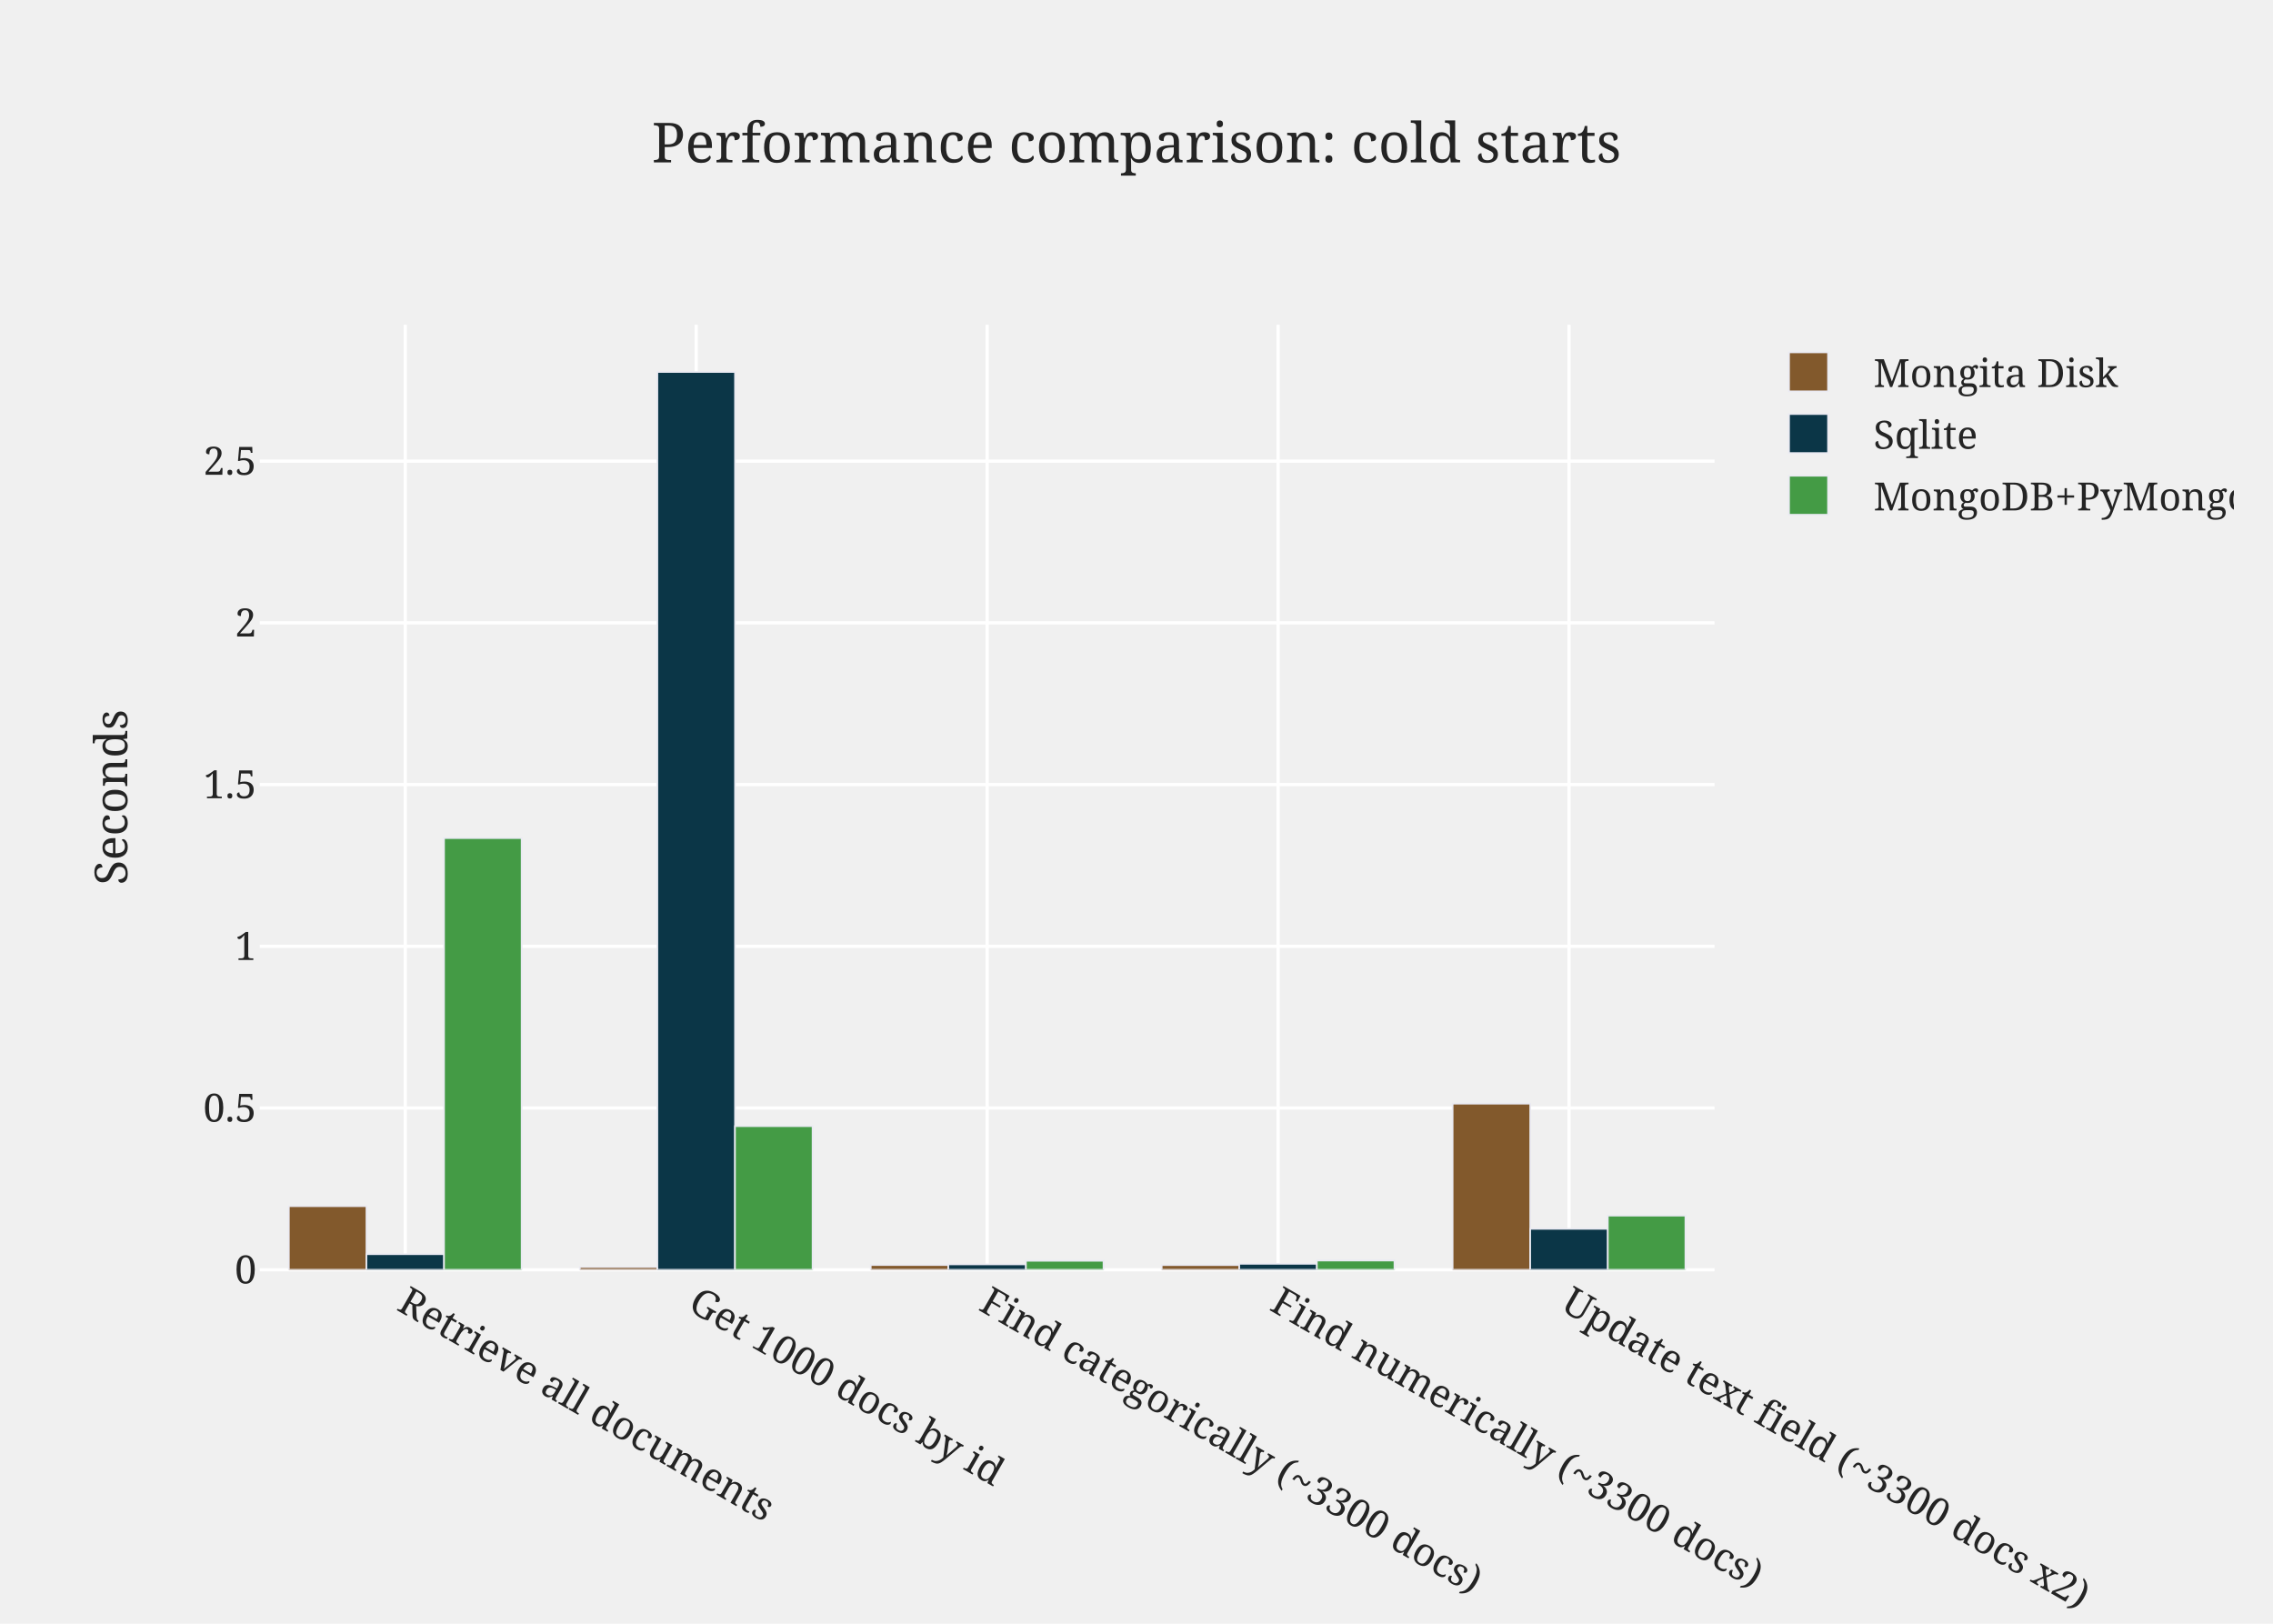
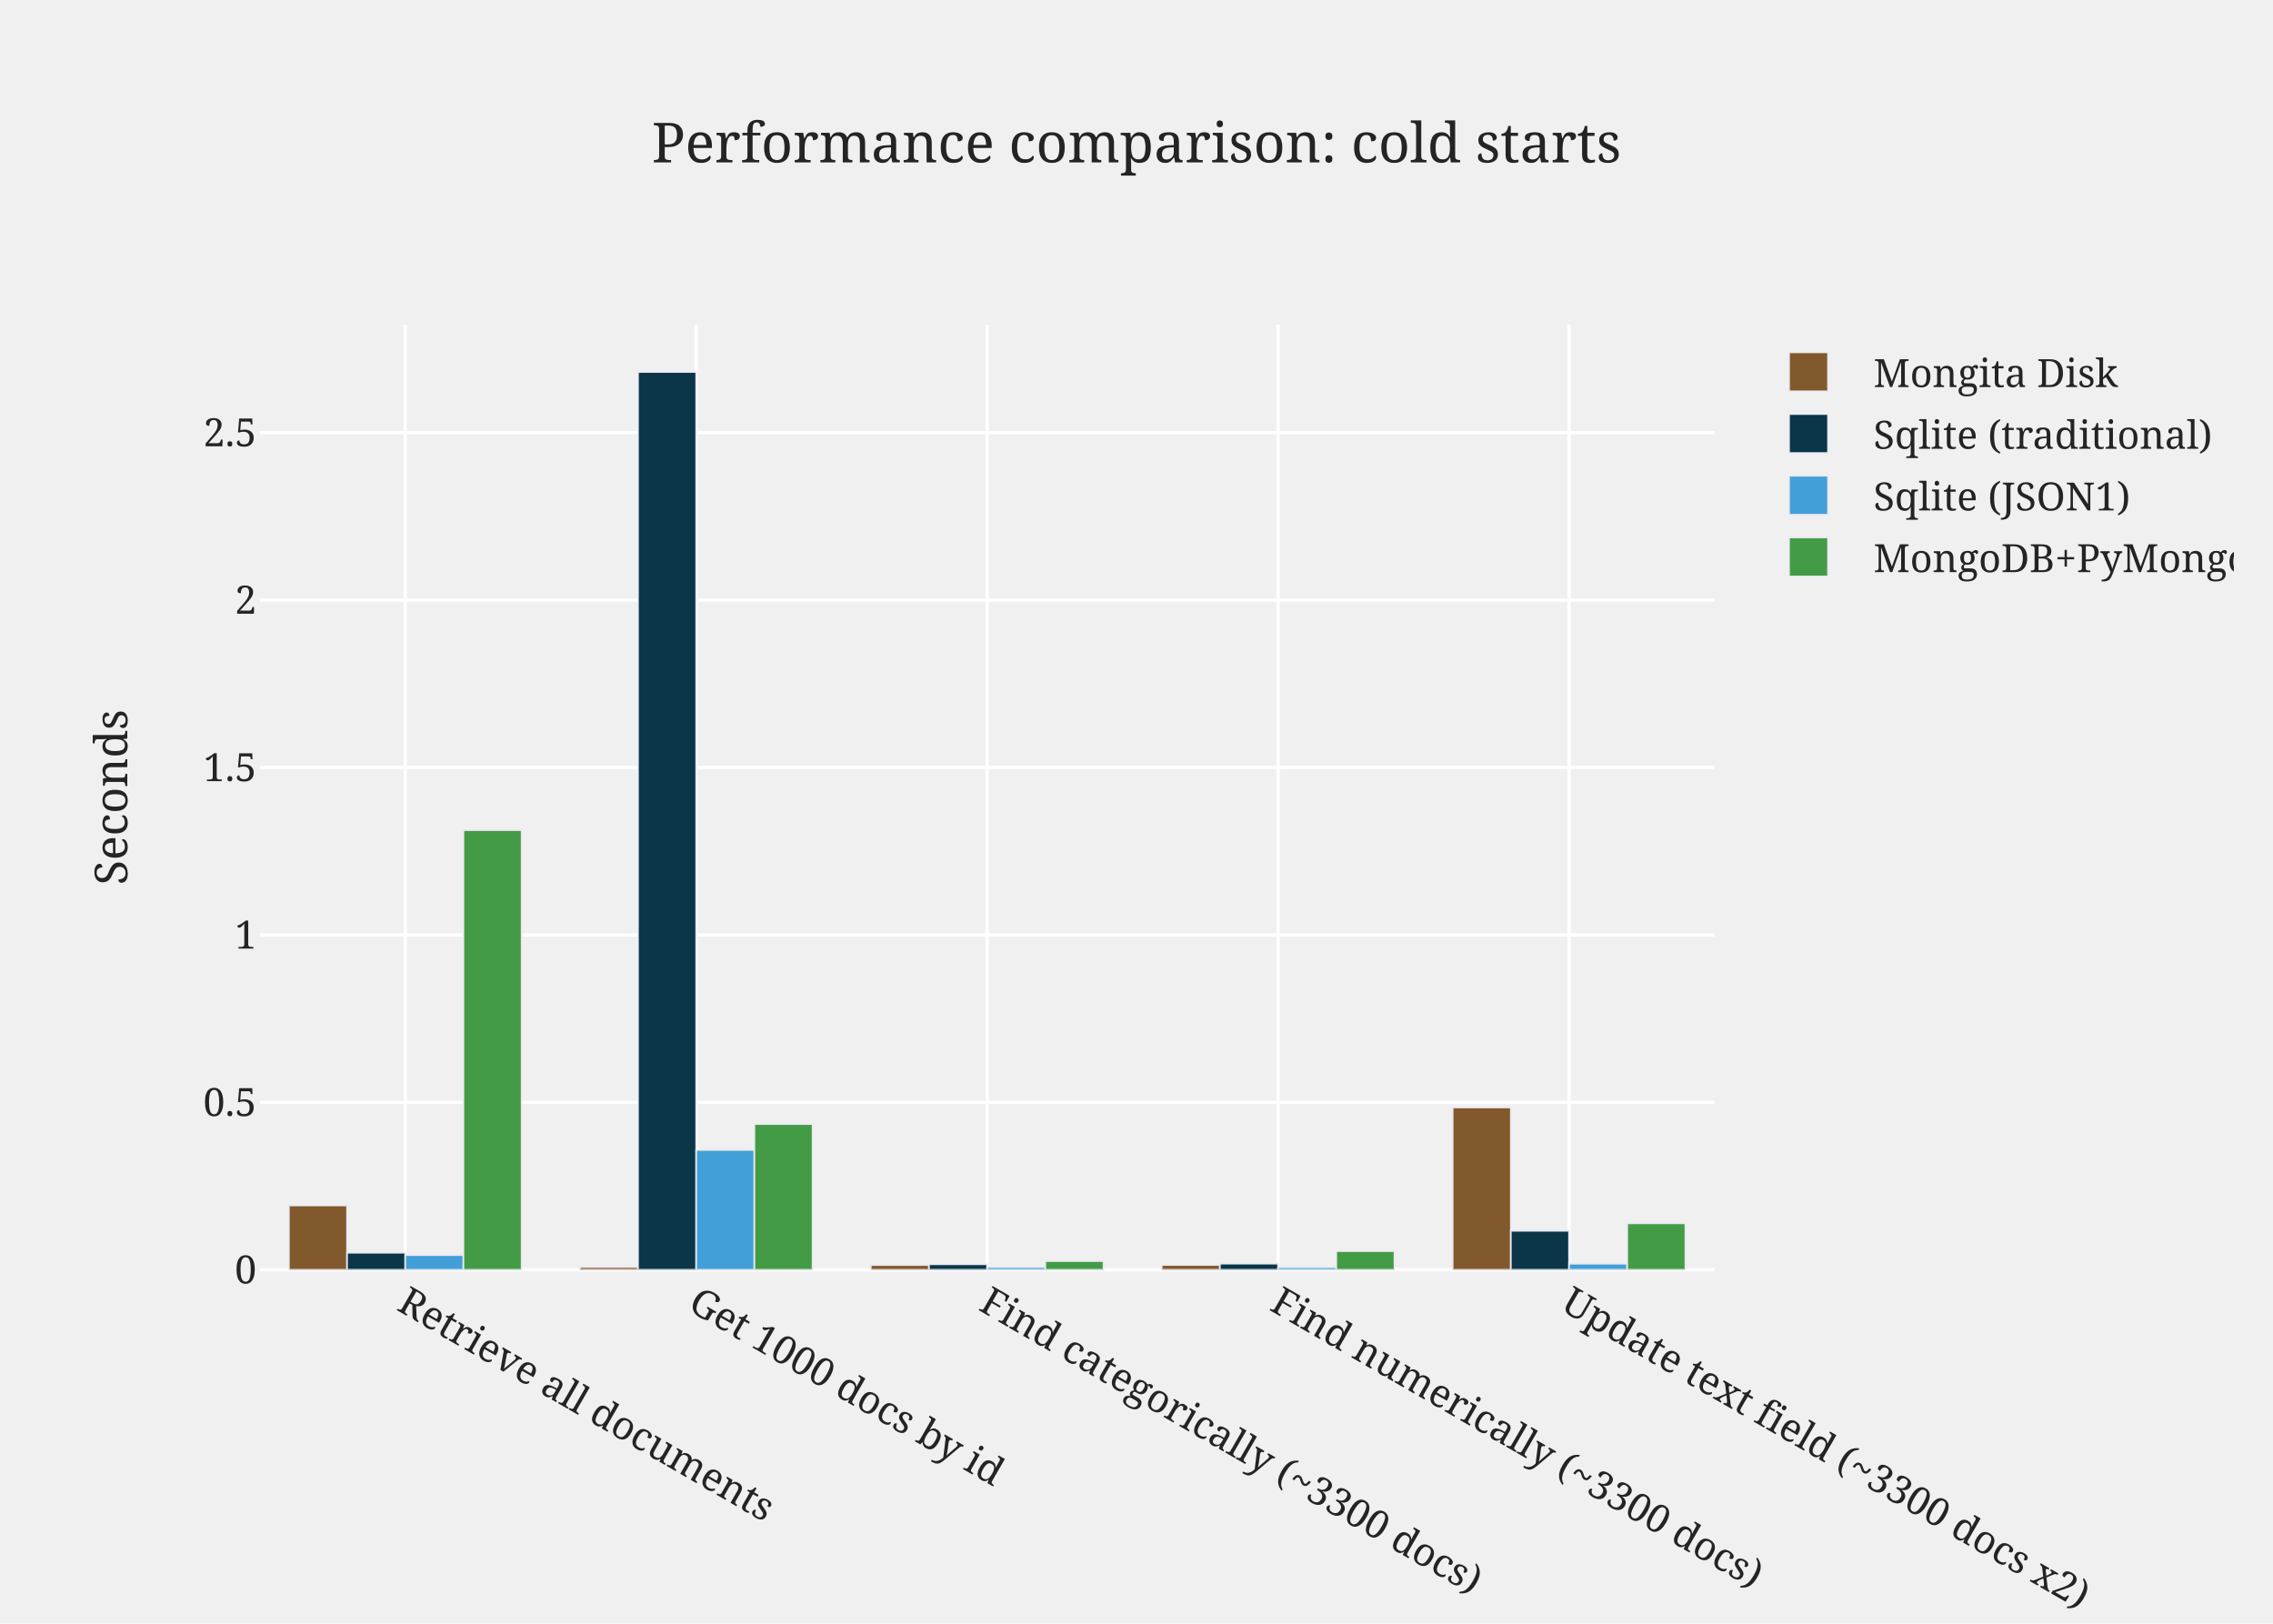
<svg xmlns="http://www.w3.org/2000/svg" class="main-svg" width="700" height="500" style="" viewBox="0 0 700 500">
  <rect x="0" y="0" width="700" height="500" style="fill: rgb(240, 240, 240); fill-opacity: 1;" />
-   <defs id="defs-8bebc7">
+   <defs id="defs-645842">
    <g class="clips">
-       <clipPath id="clip8bebc7xyplot" class="plotclip">
+       <clipPath id="clip645842xyplot" class="plotclip">
        <rect width="448" height="291" />
      </clipPath>
-       <clipPath class="axesclip" id="clip8bebc7x">
+       <clipPath class="axesclip" id="clip645842x">
        <rect x="80" y="0" width="448" height="500" />
      </clipPath>
-       <clipPath class="axesclip" id="clip8bebc7y">
+       <clipPath class="axesclip" id="clip645842y">
        <rect x="0" y="100" width="700" height="291" />
      </clipPath>
-       <clipPath class="axesclip" id="clip8bebc7xy">
+       <clipPath class="axesclip" id="clip645842xy">
        <rect x="80" y="100" width="448" height="291" />
      </clipPath>
    </g>
    <g class="gradients" />
  </defs>
  <g class="bglayer" />
  <g class="layer-below">
    <g class="imagelayer" />
    <g class="shapelayer" />
  </g>
  <g class="cartesianlayer">
    <g class="subplot xy">
      <g class="layer-subplot">
        <g class="shapelayer" />
        <g class="imagelayer" />
      </g>
      <g class="gridlayer">
        <g class="x">
          <path class="xgrid crisp" transform="translate(124.8,0)" d="M0,100v291" style="stroke: rgb(255, 255, 255); stroke-opacity: 1; stroke-width: 1px;" />
          <path class="xgrid crisp" transform="translate(214.4,0)" d="M0,100v291" style="stroke: rgb(255, 255, 255); stroke-opacity: 1; stroke-width: 1px;" />
          <path class="xgrid crisp" transform="translate(304,0)" d="M0,100v291" style="stroke: rgb(255, 255, 255); stroke-opacity: 1; stroke-width: 1px;" />
          <path class="xgrid crisp" transform="translate(393.6,0)" d="M0,100v291" style="stroke: rgb(255, 255, 255); stroke-opacity: 1; stroke-width: 1px;" />
          <path class="xgrid crisp" transform="translate(483.2,0)" d="M0,100v291" style="stroke: rgb(255, 255, 255); stroke-opacity: 1; stroke-width: 1px;" />
        </g>
        <g class="y">
-           <path class="ygrid crisp" transform="translate(0,341.2)" d="M80,0h448" style="stroke: rgb(255, 255, 255); stroke-opacity: 1; stroke-width: 1px;" />
-           <path class="ygrid crisp" transform="translate(0,291.4)" d="M80,0h448" style="stroke: rgb(255, 255, 255); stroke-opacity: 1; stroke-width: 1px;" />
-           <path class="ygrid crisp" transform="translate(0,241.6)" d="M80,0h448" style="stroke: rgb(255, 255, 255); stroke-opacity: 1; stroke-width: 1px;" />
-           <path class="ygrid crisp" transform="translate(0,191.8)" d="M80,0h448" style="stroke: rgb(255, 255, 255); stroke-opacity: 1; stroke-width: 1px;" />
-           <path class="ygrid crisp" transform="translate(0,142)" d="M80,0h448" style="stroke: rgb(255, 255, 255); stroke-opacity: 1; stroke-width: 1px;" />
+           <path class="ygrid crisp" transform="translate(0,339.45)" d="M80,0h448" style="stroke: rgb(255, 255, 255); stroke-opacity: 1; stroke-width: 1px;" />
+           <path class="ygrid crisp" transform="translate(0,287.89)" d="M80,0h448" style="stroke: rgb(255, 255, 255); stroke-opacity: 1; stroke-width: 1px;" />
+           <path class="ygrid crisp" transform="translate(0,236.34)" d="M80,0h448" style="stroke: rgb(255, 255, 255); stroke-opacity: 1; stroke-width: 1px;" />
+           <path class="ygrid crisp" transform="translate(0,184.78)" d="M80,0h448" style="stroke: rgb(255, 255, 255); stroke-opacity: 1; stroke-width: 1px;" />
+           <path class="ygrid crisp" transform="translate(0,133.23)" d="M80,0h448" style="stroke: rgb(255, 255, 255); stroke-opacity: 1; stroke-width: 1px;" />
        </g>
      </g>
      <g class="zerolinelayer">
        <path class="yzl zl crisp" transform="translate(0,391)" d="M80,0h448" style="stroke: rgb(255, 255, 255); stroke-opacity: 1; stroke-width: 1px;" />
      </g>
      <path class="xlines-below" />
      <path class="ylines-below" />
      <g class="overlines-below" />
      <g class="xaxislayer-below" />
      <g class="yaxislayer-below" />
      <g class="overaxes-below" />
-       <g class="plot" transform="translate(80,100)" clip-path="url('#clip8bebc7xyplot')">
+       <g class="plot" transform="translate(80,100)" clip-path="url('#clip645842xyplot')">
        <g class="barlayer mlayer">
          <g class="trace bars" style="opacity: 1;">
            <g class="points">
              <g class="point">
-                 <path d="M8.96,291V271.43H32.85V291Z" style="vector-effect: non-scaling-stroke; opacity: 1; stroke-width: 0.5px; fill: rgb(130, 89, 44); fill-opacity: 1; stroke: rgb(234, 234, 242); stroke-opacity: 1;" />
-               </g>
-               <g class="point">
-                 <path d="M98.56,291V290.17H122.45V291Z" style="vector-effect: non-scaling-stroke; opacity: 1; stroke-width: 0.5px; fill: rgb(130, 89, 44); fill-opacity: 1; stroke: rgb(234, 234, 242); stroke-opacity: 1;" />
-               </g>
-               <g class="point">
-                 <path d="M188.16,291V289.55H212.05V291Z" style="vector-effect: non-scaling-stroke; opacity: 1; stroke-width: 0.5px; fill: rgb(130, 89, 44); fill-opacity: 1; stroke: rgb(234, 234, 242); stroke-opacity: 1;" />
-               </g>
-               <g class="point">
-                 <path d="M277.76,291V289.57H301.65V291Z" style="vector-effect: non-scaling-stroke; opacity: 1; stroke-width: 0.5px; fill: rgb(130, 89, 44); fill-opacity: 1; stroke: rgb(234, 234, 242); stroke-opacity: 1;" />
-               </g>
-               <g class="point">
-                 <path d="M367.36,291V239.85H391.25V291Z" style="vector-effect: non-scaling-stroke; opacity: 1; stroke-width: 0.5px; fill: rgb(130, 89, 44); fill-opacity: 1; stroke: rgb(234, 234, 242); stroke-opacity: 1;" />
-               </g>
-             </g>
-           </g>
-           <g class="trace bars" style="opacity: 1;">
-             <g class="points">
-               <g class="point">
-                 <path d="M32.85,291V286.21H56.75V291Z" style="vector-effect: non-scaling-stroke; opacity: 1; stroke-width: 0.5px; fill: rgb(11, 54, 71); fill-opacity: 1; stroke: rgb(234, 234, 242); stroke-opacity: 1;" />
-               </g>
-               <g class="point">
-                 <path d="M122.45,291V14.55H146.35V291Z" style="vector-effect: non-scaling-stroke; opacity: 1; stroke-width: 0.5px; fill: rgb(11, 54, 71); fill-opacity: 1; stroke: rgb(234, 234, 242); stroke-opacity: 1;" />
-               </g>
-               <g class="point">
-                 <path d="M212.05,291V289.34H235.95V291Z" style="vector-effect: non-scaling-stroke; opacity: 1; stroke-width: 0.5px; fill: rgb(11, 54, 71); fill-opacity: 1; stroke: rgb(234, 234, 242); stroke-opacity: 1;" />
-               </g>
-               <g class="point">
-                 <path d="M301.65,291V289.17H325.55V291Z" style="vector-effect: non-scaling-stroke; opacity: 1; stroke-width: 0.5px; fill: rgb(11, 54, 71); fill-opacity: 1; stroke: rgb(234, 234, 242); stroke-opacity: 1;" />
-               </g>
-               <g class="point">
-                 <path d="M391.25,291V278.4H415.15V291Z" style="vector-effect: non-scaling-stroke; opacity: 1; stroke-width: 0.5px; fill: rgb(11, 54, 71); fill-opacity: 1; stroke: rgb(234, 234, 242); stroke-opacity: 1;" />
-               </g>
-             </g>
-           </g>
-           <g class="trace bars" style="opacity: 1;">
-             <g class="points">
-               <g class="point">
-                 <path d="M56.75,291V158.07H80.64V291Z" style="vector-effect: non-scaling-stroke; opacity: 1; stroke-width: 0.5px; fill: rgb(68, 155, 69); fill-opacity: 1; stroke: rgb(234, 234, 242); stroke-opacity: 1;" />
-               </g>
-               <g class="point">
-                 <path d="M146.35,291V246.78H170.24V291Z" style="vector-effect: non-scaling-stroke; opacity: 1; stroke-width: 0.5px; fill: rgb(68, 155, 69); fill-opacity: 1; stroke: rgb(234, 234, 242); stroke-opacity: 1;" />
-               </g>
-               <g class="point">
-                 <path d="M235.95,291V288.24H259.84V291Z" style="vector-effect: non-scaling-stroke; opacity: 1; stroke-width: 0.5px; fill: rgb(68, 155, 69); fill-opacity: 1; stroke: rgb(234, 234, 242); stroke-opacity: 1;" />
-               </g>
-               <g class="point">
-                 <path d="M325.55,291V288.16H349.44V291Z" style="vector-effect: non-scaling-stroke; opacity: 1; stroke-width: 0.5px; fill: rgb(68, 155, 69); fill-opacity: 1; stroke: rgb(234, 234, 242); stroke-opacity: 1;" />
-               </g>
-               <g class="point">
-                 <path d="M415.15,291V274.33H439.04V291Z" style="vector-effect: non-scaling-stroke; opacity: 1; stroke-width: 0.5px; fill: rgb(68, 155, 69); fill-opacity: 1; stroke: rgb(234, 234, 242); stroke-opacity: 1;" />
+                 <path d="M8.96,291V271.2H26.88V291Z" style="vector-effect: non-scaling-stroke; opacity: 1; stroke-width: 0.5px; fill: rgb(130, 89, 44); fill-opacity: 1; stroke: rgb(234, 234, 242); stroke-opacity: 1;" />
+               </g>
+               <g class="point">
+                 <path d="M98.56,291V290.16H116.48V291Z" style="vector-effect: non-scaling-stroke; opacity: 1; stroke-width: 0.5px; fill: rgb(130, 89, 44); fill-opacity: 1; stroke: rgb(234, 234, 242); stroke-opacity: 1;" />
+               </g>
+               <g class="point">
+                 <path d="M188.16,291V289.55H206.08V291Z" style="vector-effect: non-scaling-stroke; opacity: 1; stroke-width: 0.5px; fill: rgb(130, 89, 44); fill-opacity: 1; stroke: rgb(234, 234, 242); stroke-opacity: 1;" />
+               </g>
+               <g class="point">
+                 <path d="M277.76,291V289.53H295.68V291Z" style="vector-effect: non-scaling-stroke; opacity: 1; stroke-width: 0.5px; fill: rgb(130, 89, 44); fill-opacity: 1; stroke: rgb(234, 234, 242); stroke-opacity: 1;" />
+               </g>
+               <g class="point">
+                 <path d="M367.36,291V241.04H385.28V291Z" style="vector-effect: non-scaling-stroke; opacity: 1; stroke-width: 0.5px; fill: rgb(130, 89, 44); fill-opacity: 1; stroke: rgb(234, 234, 242); stroke-opacity: 1;" />
+               </g>
+             </g>
+           </g>
+           <g class="trace bars" style="opacity: 1;">
+             <g class="points">
+               <g class="point">
+                 <path d="M26.88,291V285.75H44.8V291Z" style="vector-effect: non-scaling-stroke; opacity: 1; stroke-width: 0.5px; fill: rgb(11, 54, 71); fill-opacity: 1; stroke: rgb(234, 234, 242); stroke-opacity: 1;" />
+               </g>
+               <g class="point">
+                 <path d="M116.48,291V14.55H134.4V291Z" style="vector-effect: non-scaling-stroke; opacity: 1; stroke-width: 0.5px; fill: rgb(11, 54, 71); fill-opacity: 1; stroke: rgb(234, 234, 242); stroke-opacity: 1;" />
+               </g>
+               <g class="point">
+                 <path d="M206.08,291V289.31H224V291Z" style="vector-effect: non-scaling-stroke; opacity: 1; stroke-width: 0.5px; fill: rgb(11, 54, 71); fill-opacity: 1; stroke: rgb(234, 234, 242); stroke-opacity: 1;" />
+               </g>
+               <g class="point">
+                 <path d="M295.68,291V289.11H313.6V291Z" style="vector-effect: non-scaling-stroke; opacity: 1; stroke-width: 0.5px; fill: rgb(11, 54, 71); fill-opacity: 1; stroke: rgb(234, 234, 242); stroke-opacity: 1;" />
+               </g>
+               <g class="point">
+                 <path d="M385.28,291V279H403.2V291Z" style="vector-effect: non-scaling-stroke; opacity: 1; stroke-width: 0.5px; fill: rgb(11, 54, 71); fill-opacity: 1; stroke: rgb(234, 234, 242); stroke-opacity: 1;" />
+               </g>
+             </g>
+           </g>
+           <g class="trace bars" style="opacity: 1;">
+             <g class="points">
+               <g class="point">
+                 <path d="M44.8,291V286.48H62.72V291Z" style="vector-effect: non-scaling-stroke; opacity: 1; stroke-width: 0.5px; fill: rgb(67, 159, 216); fill-opacity: 1; stroke: rgb(234, 234, 242); stroke-opacity: 1;" />
+               </g>
+               <g class="point">
+                 <path d="M134.4,291V254.12H152.32V291Z" style="vector-effect: non-scaling-stroke; opacity: 1; stroke-width: 0.5px; fill: rgb(67, 159, 216); fill-opacity: 1; stroke: rgb(234, 234, 242); stroke-opacity: 1;" />
+               </g>
+               <g class="point">
+                 <path d="M224,291V290.19H241.92V291Z" style="vector-effect: non-scaling-stroke; opacity: 1; stroke-width: 0.5px; fill: rgb(67, 159, 216); fill-opacity: 1; stroke: rgb(234, 234, 242); stroke-opacity: 1;" />
+               </g>
+               <g class="point">
+                 <path d="M313.6,291V290.21H331.52V291Z" style="vector-effect: non-scaling-stroke; opacity: 1; stroke-width: 0.5px; fill: rgb(67, 159, 216); fill-opacity: 1; stroke: rgb(234, 234, 242); stroke-opacity: 1;" />
+               </g>
+               <g class="point">
+                 <path d="M403.2,291V289.14H421.12V291Z" style="vector-effect: non-scaling-stroke; opacity: 1; stroke-width: 0.5px; fill: rgb(67, 159, 216); fill-opacity: 1; stroke: rgb(234, 234, 242); stroke-opacity: 1;" />
+               </g>
+             </g>
+           </g>
+           <g class="trace bars" style="opacity: 1;">
+             <g class="points">
+               <g class="point">
+                 <path d="M62.72,291V155.64H80.64V291Z" style="vector-effect: non-scaling-stroke; opacity: 1; stroke-width: 0.5px; fill: rgb(68, 155, 69); fill-opacity: 1; stroke: rgb(234, 234, 242); stroke-opacity: 1;" />
+               </g>
+               <g class="point">
+                 <path d="M152.32,291V246.13H170.24V291Z" style="vector-effect: non-scaling-stroke; opacity: 1; stroke-width: 0.5px; fill: rgb(68, 155, 69); fill-opacity: 1; stroke: rgb(234, 234, 242); stroke-opacity: 1;" />
+               </g>
+               <g class="point">
+                 <path d="M241.92,291V288.34H259.84V291Z" style="vector-effect: non-scaling-stroke; opacity: 1; stroke-width: 0.5px; fill: rgb(68, 155, 69); fill-opacity: 1; stroke: rgb(234, 234, 242); stroke-opacity: 1;" />
+               </g>
+               <g class="point">
+                 <path d="M331.52,291V285.28H349.44V291Z" style="vector-effect: non-scaling-stroke; opacity: 1; stroke-width: 0.5px; fill: rgb(68, 155, 69); fill-opacity: 1; stroke: rgb(234, 234, 242); stroke-opacity: 1;" />
+               </g>
+               <g class="point">
+                 <path d="M421.12,291V276.71H439.04V291Z" style="vector-effect: non-scaling-stroke; opacity: 1; stroke-width: 0.5px; fill: rgb(68, 155, 69); fill-opacity: 1; stroke: rgb(234, 234, 242); stroke-opacity: 1;" />
              </g>
            </g>
          </g>
        </g>
      </g>
      <g class="overplot" />
      <path class="xlines-above crisp" d="M0,0" style="fill: none;" />
      <path class="ylines-above crisp" d="M0,0" style="fill: none;" />
      <g class="overlines-above" />
      <g class="xaxislayer-above">
        <g class="xtick">
          <text text-anchor="start" x="0" y="404" transform="translate(124.8,0) rotate(30,0,398)" style="font-family: Garamond; font-size: 12px; fill: rgb(36, 36, 36); fill-opacity: 1; white-space: pre;">Retrieve all documents </text>
        </g>
        <g class="xtick">
          <text text-anchor="start" x="0" y="404" transform="translate(214.4,0) rotate(30,0,398)" style="font-family: Garamond; font-size: 12px; fill: rgb(36, 36, 36); fill-opacity: 1; white-space: pre;">Get 1000 docs by id </text>
        </g>
        <g class="xtick">
          <text text-anchor="start" x="0" y="404" transform="translate(304,0) rotate(30,0,398)" style="font-family: Garamond; font-size: 12px; fill: rgb(36, 36, 36); fill-opacity: 1; white-space: pre;">Find categorically (~3300 docs) </text>
        </g>
        <g class="xtick">
          <text text-anchor="start" x="0" y="404" transform="translate(393.6,0) rotate(30,0,398)" style="font-family: Garamond; font-size: 12px; fill: rgb(36, 36, 36); fill-opacity: 1; white-space: pre;">Find numerically (~3300 docs) </text>
        </g>
        <g class="xtick">
          <text text-anchor="start" x="0" y="404" transform="translate(483.2,0) rotate(30,0,398)" style="font-family: Garamond; font-size: 12px; fill: rgb(36, 36, 36); fill-opacity: 1; white-space: pre;">Update text field (~3300 docs x2) </text>
        </g>
      </g>
      <g class="yaxislayer-above">
        <g class="ytick">
          <text text-anchor="end" x="79" y="4.2" transform="translate(0,391)" style="font-family: Garamond; font-size: 12px; fill: rgb(36, 36, 36); fill-opacity: 1; white-space: pre;">0</text>
        </g>
        <g class="ytick">
-           <text text-anchor="end" x="79" y="4.2" transform="translate(0,341.2)" style="font-family: Garamond; font-size: 12px; fill: rgb(36, 36, 36); fill-opacity: 1; white-space: pre;">0.5</text>
-         </g>
-         <g class="ytick">
-           <text text-anchor="end" x="79" y="4.2" transform="translate(0,291.4)" style="font-family: Garamond; font-size: 12px; fill: rgb(36, 36, 36); fill-opacity: 1; white-space: pre;">1</text>
-         </g>
-         <g class="ytick">
-           <text text-anchor="end" x="79" y="4.2" transform="translate(0,241.6)" style="font-family: Garamond; font-size: 12px; fill: rgb(36, 36, 36); fill-opacity: 1; white-space: pre;">1.5</text>
-         </g>
-         <g class="ytick">
-           <text text-anchor="end" x="79" y="4.2" transform="translate(0,191.8)" style="font-family: Garamond; font-size: 12px; fill: rgb(36, 36, 36); fill-opacity: 1; white-space: pre;">2</text>
-         </g>
-         <g class="ytick">
-           <text text-anchor="end" x="79" y="4.2" transform="translate(0,142)" style="font-family: Garamond; font-size: 12px; fill: rgb(36, 36, 36); fill-opacity: 1; white-space: pre;">2.5</text>
+           <text text-anchor="end" x="79" y="4.2" transform="translate(0,339.45)" style="font-family: Garamond; font-size: 12px; fill: rgb(36, 36, 36); fill-opacity: 1; white-space: pre;">0.5</text>
+         </g>
+         <g class="ytick">
+           <text text-anchor="end" x="79" y="4.2" transform="translate(0,287.89)" style="font-family: Garamond; font-size: 12px; fill: rgb(36, 36, 36); fill-opacity: 1; white-space: pre;">1</text>
+         </g>
+         <g class="ytick">
+           <text text-anchor="end" x="79" y="4.2" transform="translate(0,236.34)" style="font-family: Garamond; font-size: 12px; fill: rgb(36, 36, 36); fill-opacity: 1; white-space: pre;">1.5</text>
+         </g>
+         <g class="ytick">
+           <text text-anchor="end" x="79" y="4.2" transform="translate(0,184.78)" style="font-family: Garamond; font-size: 12px; fill: rgb(36, 36, 36); fill-opacity: 1; white-space: pre;">2</text>
+         </g>
+         <g class="ytick">
+           <text text-anchor="end" x="79" y="4.2" transform="translate(0,133.23)" style="font-family: Garamond; font-size: 12px; fill: rgb(36, 36, 36); fill-opacity: 1; white-space: pre;">2.5</text>
        </g>
      </g>
      <g class="overaxes-above" />
    </g>
  </g>
  <g class="polarlayer" />
  <g class="ternarylayer" />
  <g class="geolayer" />
  <g class="funnelarealayer" />
  <g class="pielayer" />
  <g class="treemaplayer" />
  <g class="sunburstlayer" />
  <g class="glimages" />
-   <defs id="topdefs-8bebc7">
+   <defs id="topdefs-645842">
    <g class="clips" />
-     <clipPath id="legend8bebc7">
-       <rect width="151" height="67" x="0" y="0" />
+     <clipPath id="legend645842">
+       <rect width="151" height="86" x="0" y="0" />
    </clipPath>
  </defs>
  <g class="layer-above">
    <g class="imagelayer" />
    <g class="shapelayer" />
  </g>
  <g class="infolayer">
    <g class="legend" pointer-events="all" transform="translate(536.96,100)">
-       <rect class="bg" shape-rendering="crispEdges" width="151" height="67" x="0" y="0" style="stroke: rgb(68, 68, 68); stroke-opacity: 1; fill: rgb(240, 240, 240); fill-opacity: 1; stroke-width: 0px;" />
-       <g class="scrollbox" transform="" clip-path="url('#legend8bebc7')">
+       <rect class="bg" shape-rendering="crispEdges" width="151" height="86" x="0" y="0" style="stroke: rgb(68, 68, 68); stroke-opacity: 1; fill: rgb(240, 240, 240); fill-opacity: 1; stroke-width: 0px;" />
+       <g class="scrollbox" transform="" clip-path="url('#legend645842')">
        <g class="groups">
          <g class="traces" transform="translate(0,14.5)" style="opacity: 1;">
            <text class="legendtext" text-anchor="start" x="40" y="4.68" style="font-family: Garamond; font-size: 12px; fill: rgb(36, 36, 36); fill-opacity: 1; white-space: pre;">Mongita Disk</text>
            <g class="layers" style="opacity: 1;">
              <g class="legendfill" />
              <g class="legendlines" />
              <g class="legendsymbols">
                <g class="legendpoints">
                  <path class="legendundefined" d="M6,6H-6V-6H6Z" transform="translate(20,0)" style="stroke-width: 0.5px; fill: rgb(130, 89, 44); fill-opacity: 1; stroke: rgb(234, 234, 242); stroke-opacity: 1;" />
                </g>
              </g>
            </g>
            <rect class="legendtoggle" x="0" y="-9.5" width="145.453" height="19" style="fill: rgb(0, 0, 0); fill-opacity: 0;" />
          </g>
          <g class="traces" transform="translate(0,33.5)" style="opacity: 1;">
-             <text class="legendtext" text-anchor="start" x="40" y="4.68" style="font-family: Garamond; font-size: 12px; fill: rgb(36, 36, 36); fill-opacity: 1; white-space: pre;">Sqlite</text>
+             <text class="legendtext" text-anchor="start" x="40" y="4.68" style="font-family: Garamond; font-size: 12px; fill: rgb(36, 36, 36); fill-opacity: 1; white-space: pre;">Sqlite (traditional)</text>
            <g class="layers" style="opacity: 1;">
              <g class="legendfill" />
              <g class="legendlines" />
              <g class="legendsymbols">
                <g class="legendpoints">
                  <path class="legendundefined" d="M6,6H-6V-6H6Z" transform="translate(20,0)" style="stroke-width: 0.5px; fill: rgb(11, 54, 71); fill-opacity: 1; stroke: rgb(234, 234, 242); stroke-opacity: 1;" />
                </g>
              </g>
            </g>
            <rect class="legendtoggle" x="0" y="-9.5" width="145.453" height="19" style="fill: rgb(0, 0, 0); fill-opacity: 0;" />
          </g>
          <g class="traces" transform="translate(0,52.5)" style="opacity: 1;">
+             <text class="legendtext" text-anchor="start" x="40" y="4.68" style="font-family: Garamond; font-size: 12px; fill: rgb(36, 36, 36); fill-opacity: 1; white-space: pre;">Sqlite (JSON1)</text>
+             <g class="layers" style="opacity: 1;">
+               <g class="legendfill" />
+               <g class="legendlines" />
+               <g class="legendsymbols">
+                 <g class="legendpoints">
+                   <path class="legendundefined" d="M6,6H-6V-6H6Z" transform="translate(20,0)" style="stroke-width: 0.5px; fill: rgb(67, 159, 216); fill-opacity: 1; stroke: rgb(234, 234, 242); stroke-opacity: 1;" />
+                 </g>
+               </g>
+             </g>
+             <rect class="legendtoggle" x="0" y="-9.5" width="145.453" height="19" style="fill: rgb(0, 0, 0); fill-opacity: 0;" />
+           </g>
+           <g class="traces" transform="translate(0,71.5)" style="opacity: 1;">
            <text class="legendtext" text-anchor="start" x="40" y="4.68" style="font-family: Garamond; font-size: 12px; fill: rgb(36, 36, 36); fill-opacity: 1; white-space: pre;">MongoDB+PyMongo</text>
            <g class="layers" style="opacity: 1;">
              <g class="legendfill" />
              <g class="legendlines" />
              <g class="legendsymbols">
                <g class="legendpoints">
                  <path class="legendundefined" d="M6,6H-6V-6H6Z" transform="translate(20,0)" style="stroke-width: 0.5px; fill: rgb(68, 155, 69); fill-opacity: 1; stroke: rgb(234, 234, 242); stroke-opacity: 1;" />
                </g>
              </g>
            </g>
            <rect class="legendtoggle" x="0" y="-9.5" width="145.453" height="19" style="fill: rgb(0, 0, 0); fill-opacity: 0;" />
          </g>
        </g>
      </g>
      <rect class="scrollbar" rx="20" ry="3" width="0" height="0" x="0" y="0" style="fill: rgb(128, 139, 164); fill-opacity: 1;" />
    </g>
    <g class="g-gtitle">
      <text class="gtitle" x="350" y="50" text-anchor="middle" dy="0em" style="font-family: Garamond; font-size: 17px; fill: rgb(36, 36, 36); opacity: 1; font-weight: normal; white-space: pre;">Performance comparison: cold starts</text>
    </g>
    <g class="g-xtitle" />
    <g class="g-ytitle">
      <text class="ytitle" transform="rotate(-90,39.2,245.5)" x="39.2" y="245.5" text-anchor="middle" style="font-family: Garamond; font-size: 14px; fill: rgb(36, 36, 36); opacity: 1; font-weight: normal; white-space: pre;">Seconds</text>
    </g>
  </g>
</svg>
